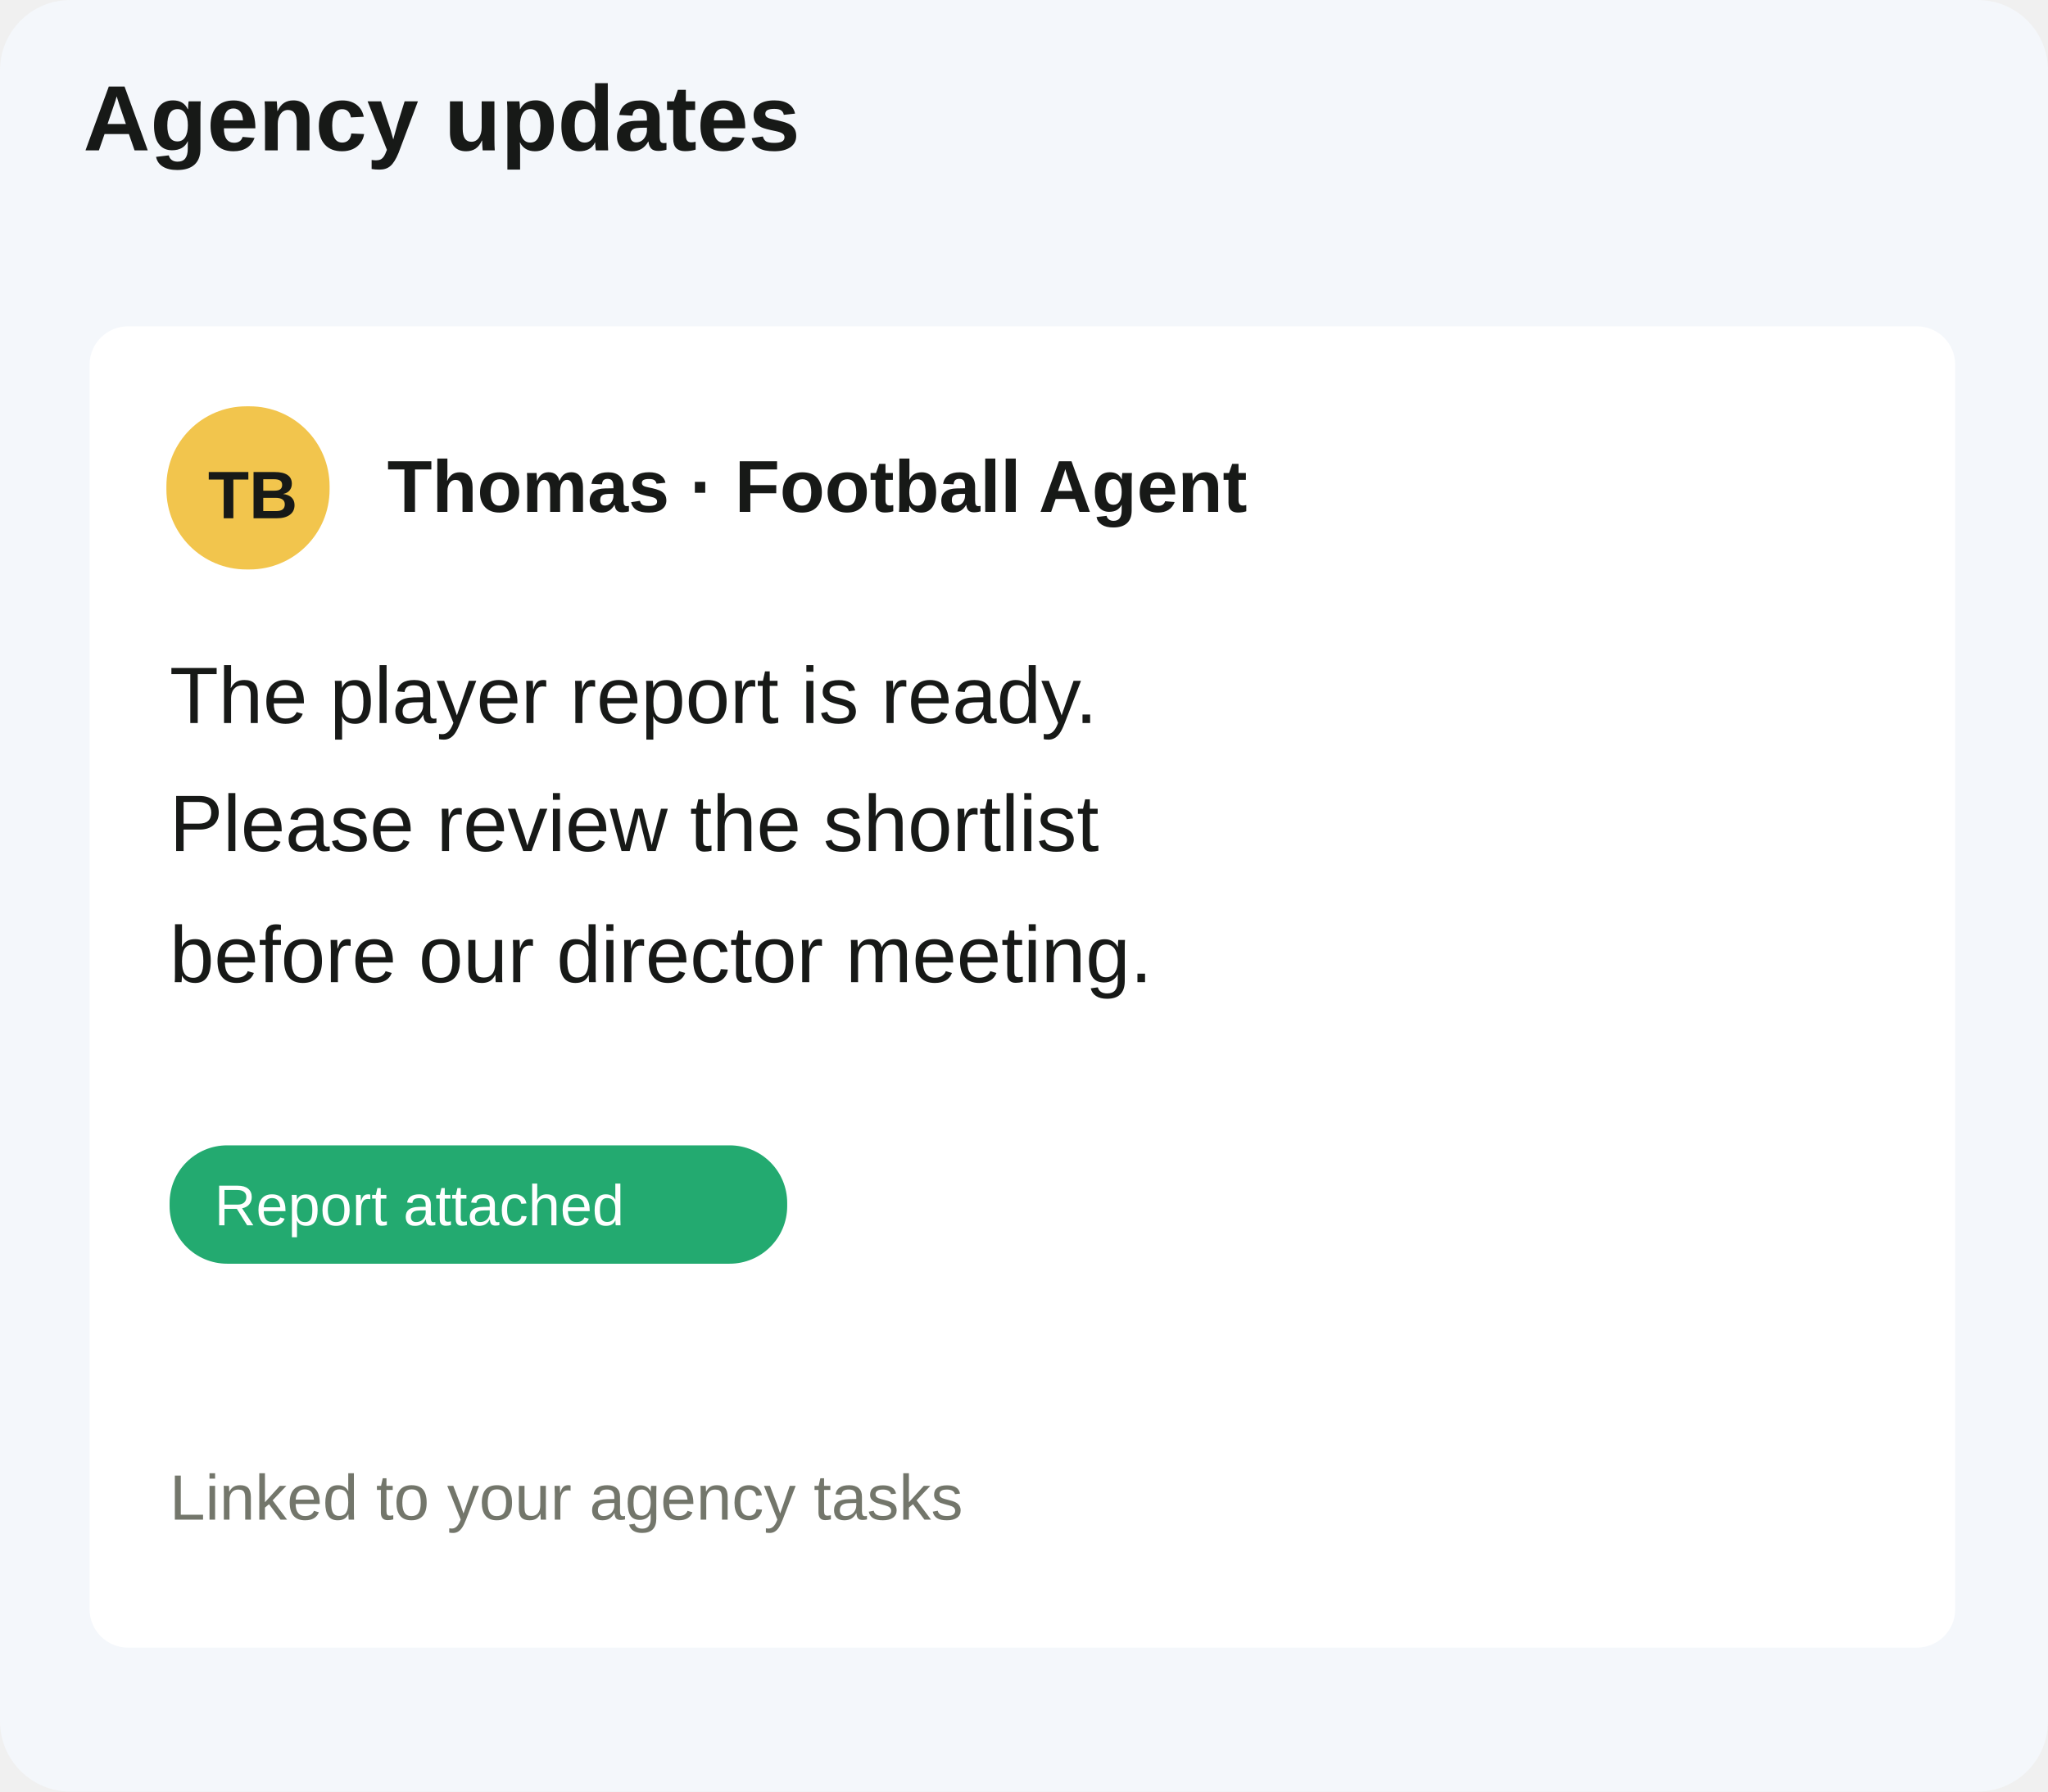
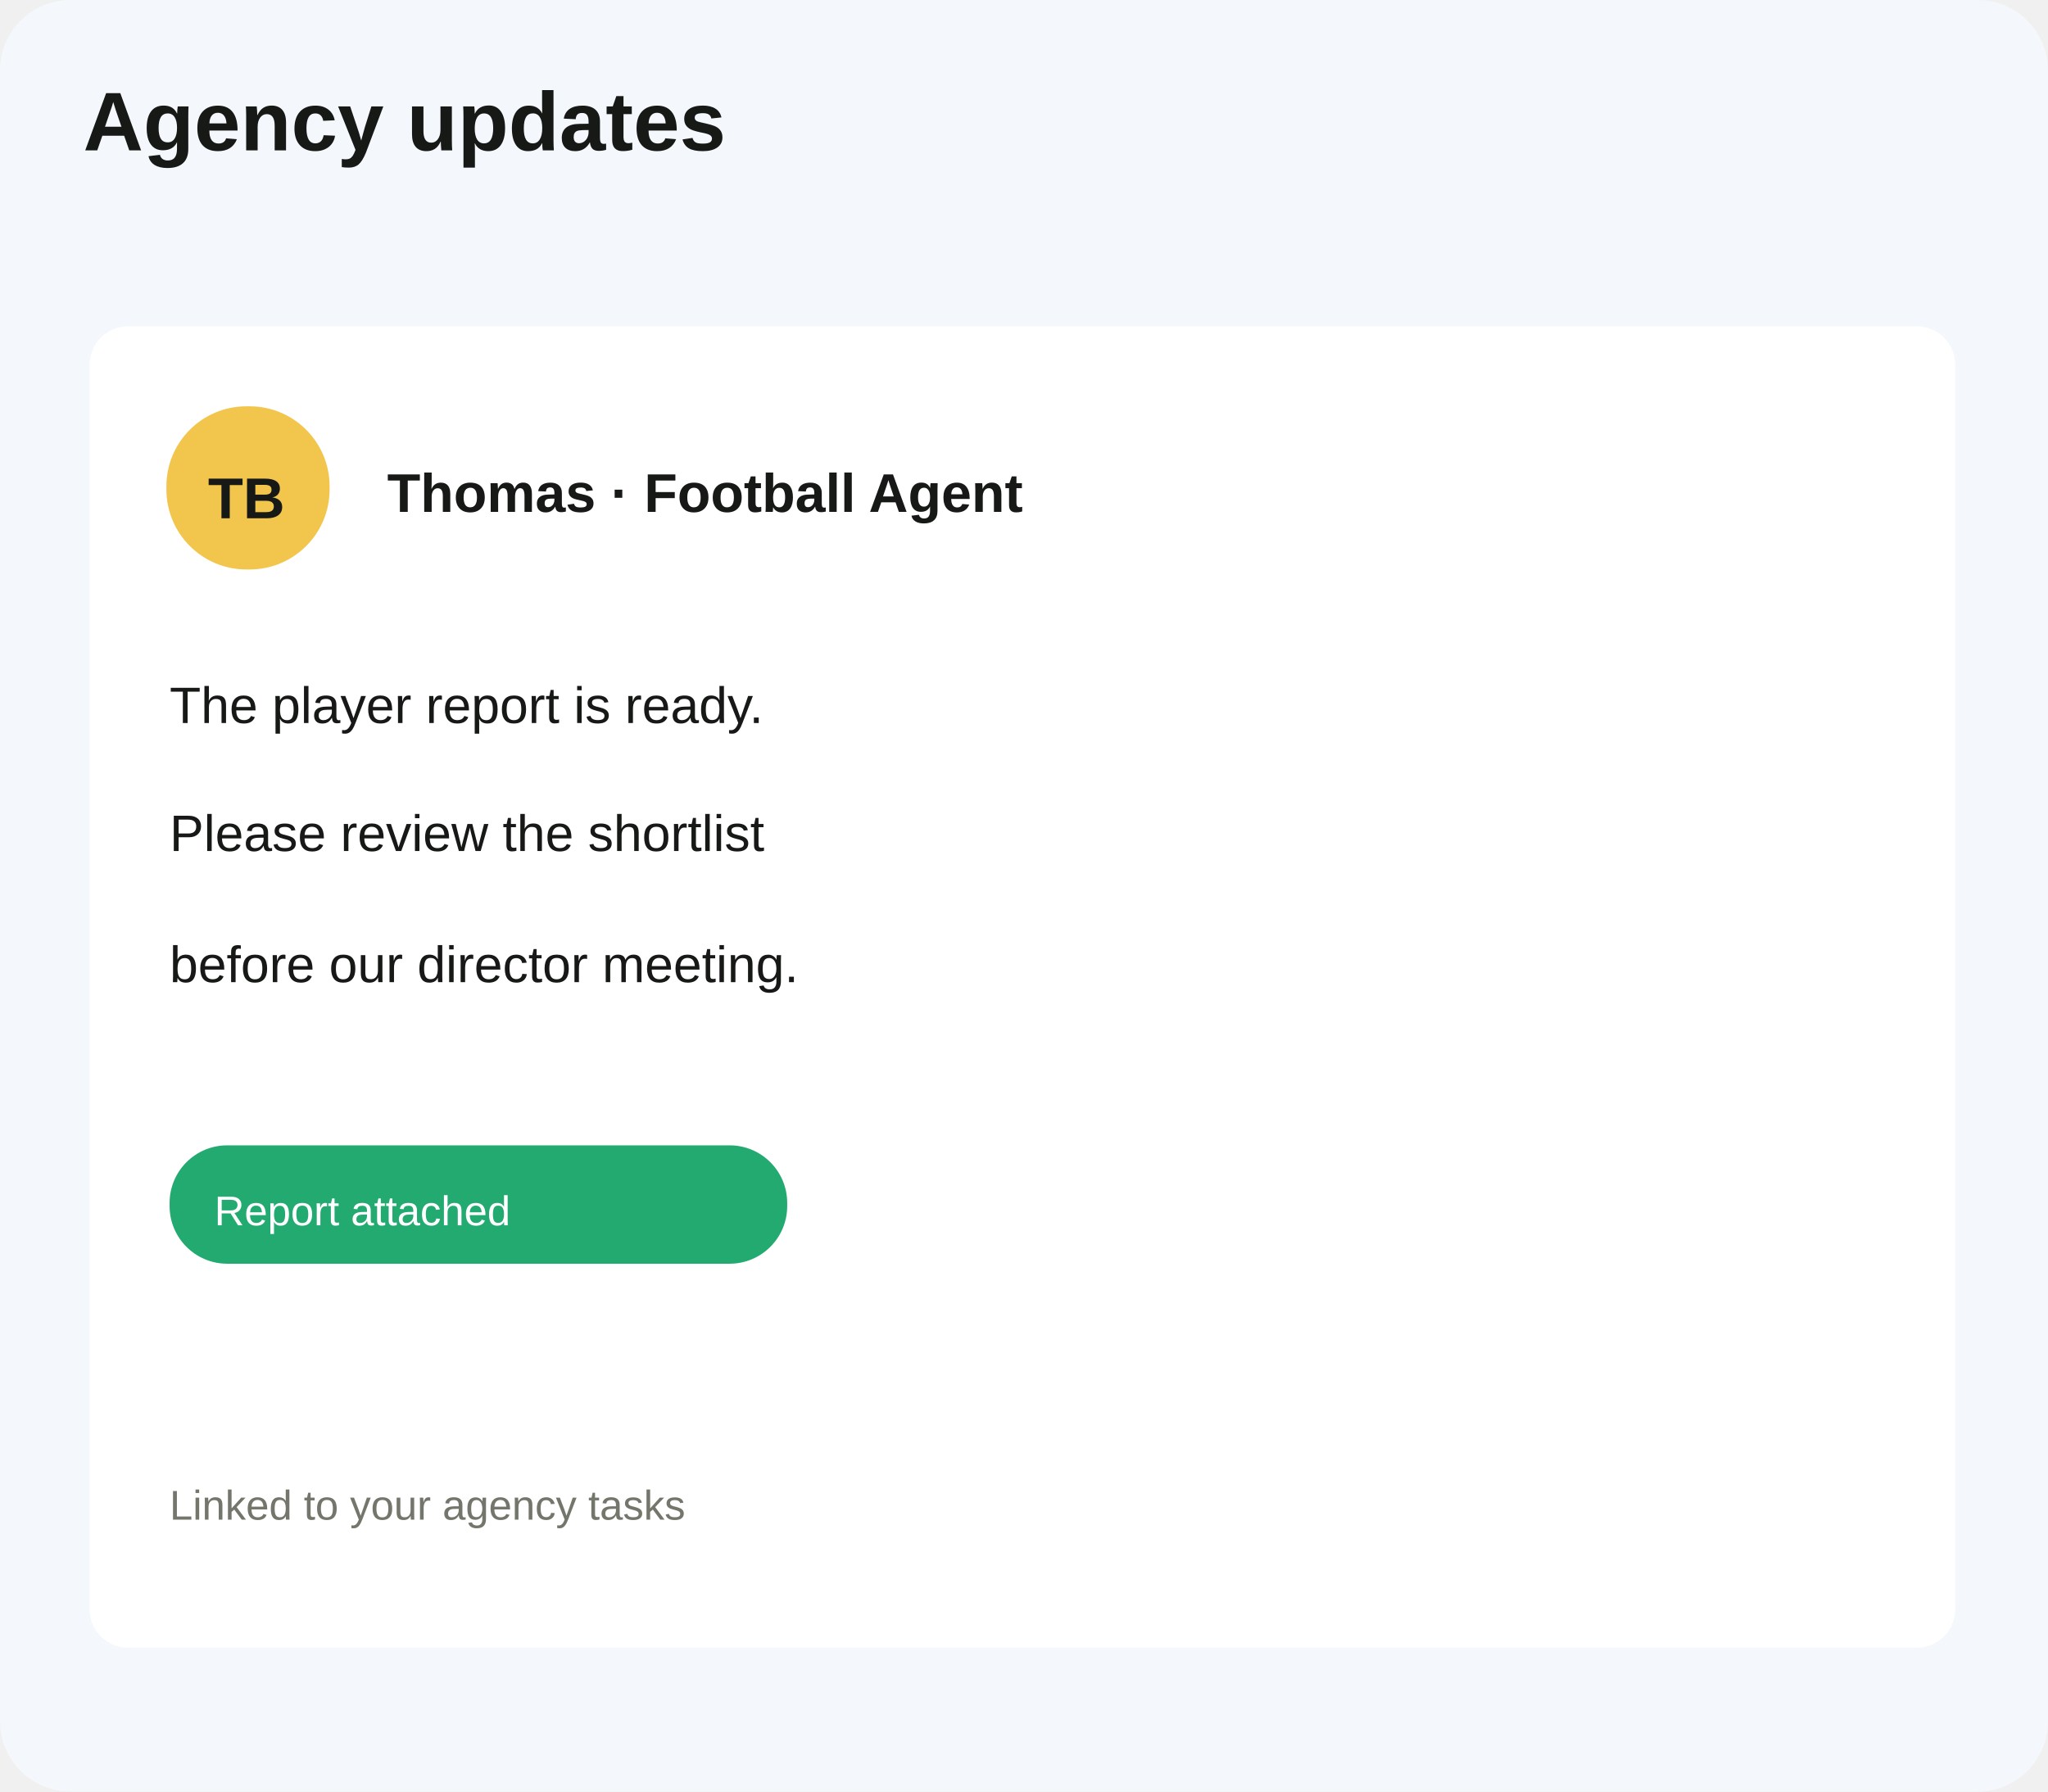
<svg xmlns="http://www.w3.org/2000/svg" width="640" height="560" viewBox="0 0 640 560">
  <rect x="0" y="0" width="640" height="560" rx="22" fill="#f4f7fb" />
-   <text x="26" y="47" fill="#171917" font-family="Arial,sans-serif" font-size="29" font-weight="600">Agency updates</text>
+   <text x="26" y="47" fill="#171917" font-family="&quot;Inter Tight&quot;, system-ui, -apple-system, &quot;Segoe UI&quot;, &quot;Helvetica Neue&quot;, Arial, sans-serif" font-size="26" font-weight="600">Agency updates</text>
  <rect x="28" y="102" width="583" height="413" rx="12" fill="white" />
  <rect x="52" y="127" width="51" height="51" rx="25" fill="#f2c54d" />
-   <text x="65" y="162" fill="#171917" font-family="Arial,sans-serif" font-size="21" font-weight="600">TB</text>
-   <text x="121" y="160" fill="#171917" font-family="Arial,sans-serif" font-size="23" font-weight="600">Thomas · Football Agent</text>
-   <text x="53" y="226" fill="#171917" font-family="Arial,sans-serif" font-size="25" font-weight="400">The player report is ready.</text>
-   <text x="53" y="266" fill="#171917" font-family="Arial,sans-serif" font-size="25" font-weight="400">Please review the shortlist</text>
-   <text x="53" y="307" fill="#171917" font-family="Arial,sans-serif" font-size="25" font-weight="400">before our director meeting.</text>
+   <text x="65" y="162" fill="#171917" font-family="&quot;Inter Tight&quot;, system-ui, -apple-system, &quot;Segoe UI&quot;, &quot;Helvetica Neue&quot;, Arial, sans-serif" font-size="18" font-weight="600">TB</text>
+   <text x="121" y="160" fill="#171917" font-family="&quot;Inter Tight&quot;, system-ui, -apple-system, &quot;Segoe UI&quot;, &quot;Helvetica Neue&quot;, Arial, sans-serif" font-size="17" font-weight="600">Thomas · Football Agent</text>
+   <text x="53" y="226" fill="#171917" font-family="&quot;Inter Tight&quot;, system-ui, -apple-system, &quot;Segoe UI&quot;, &quot;Helvetica Neue&quot;, Arial, sans-serif" font-size="16" font-weight="400">The player report is ready.</text>
+   <text x="53" y="266" fill="#171917" font-family="&quot;Inter Tight&quot;, system-ui, -apple-system, &quot;Segoe UI&quot;, &quot;Helvetica Neue&quot;, Arial, sans-serif" font-size="16" font-weight="400">Please review the shortlist</text>
+   <text x="53" y="307" fill="#171917" font-family="&quot;Inter Tight&quot;, system-ui, -apple-system, &quot;Segoe UI&quot;, &quot;Helvetica Neue&quot;, Arial, sans-serif" font-size="16" font-weight="400">before our director meeting.</text>
  <rect x="53" y="358" width="193" height="37" rx="18" fill="#23aa70" />
-   <text x="67" y="383" fill="white" font-family="Arial,sans-serif" font-size="18" font-weight="400">Report attached</text>
-   <text x="53" y="475" fill="#73766b" font-family="Arial,sans-serif" font-size="20" font-weight="400">Linked to your agency tasks</text>
+   <text x="67" y="383" fill="white" font-family="&quot;Inter Tight&quot;, system-ui, -apple-system, &quot;Segoe UI&quot;, &quot;Helvetica Neue&quot;, Arial, sans-serif" font-size="13" font-weight="400">Report attached</text>
+   <text x="53" y="475" fill="#73766b" font-family="&quot;Inter Tight&quot;, system-ui, -apple-system, &quot;Segoe UI&quot;, &quot;Helvetica Neue&quot;, Arial, sans-serif" font-size="13" font-weight="400">Linked to your agency tasks</text>
</svg>
